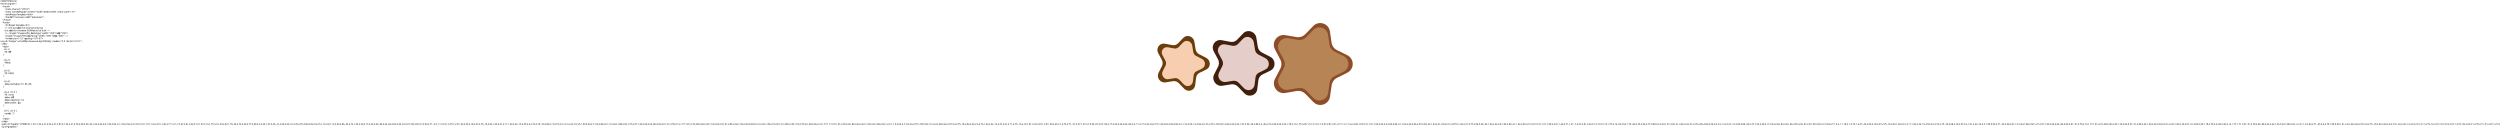
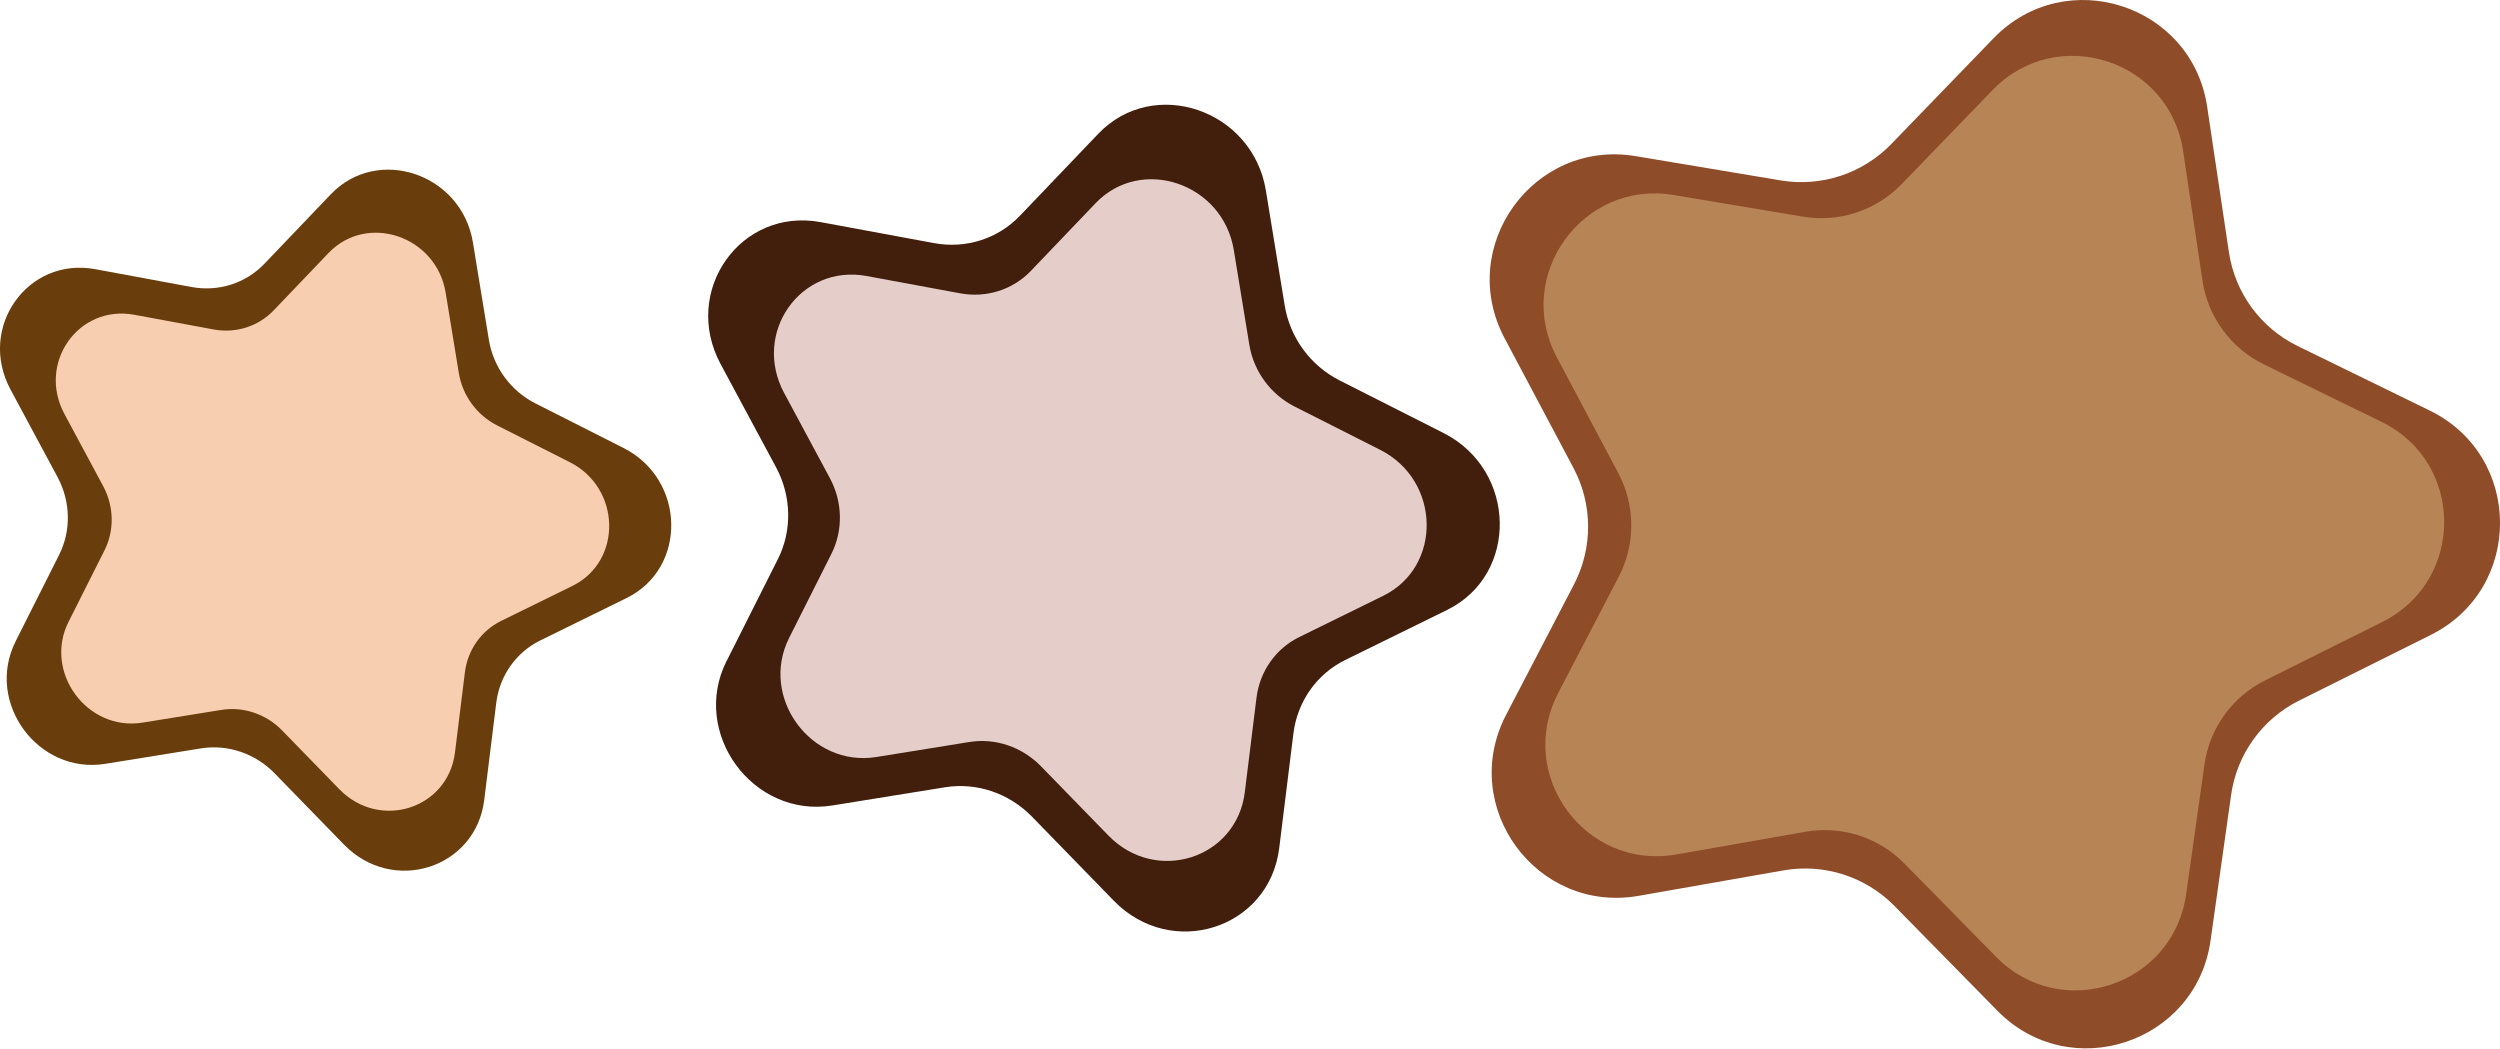
- <svg xmlns="http://www.w3.org/2000/svg" id="three-stars" viewBox="0 0 13465.51 689.84">
+ <svg xmlns="http://www.w3.org/2000/svg" id="three-stars" viewBox="0 0 1137.63 477.07">
  <defs>
    <style>
      .cls-1 {
-         letter-spacing: 0em;
+         fill: #f7ceaf;
+       }
+ 
+       .cls-1, .cls-2, .cls-3, .cls-4, .cls-5, .cls-6 {
+         stroke-width: 0px;
      }

      .cls-2 {
-         letter-spacing: .01em;
+         fill: #8f4c29;
      }

      .cls-3 {
-         letter-spacing: .01em;
+         fill: #6a3d0c;
      }

      .cls-4 {
-         letter-spacing: 0em;
+         fill: #b78456;
      }

      .cls-5 {
-         letter-spacing: .02em;
+         fill: #421f0c;
      }

      .cls-6 {
-         letter-spacing: 0em;
-       }
- 
-       .cls-7 {
-         letter-spacing: .02em;
-       }
- 
-       .cls-8 {
-         letter-spacing: .02em;
-       }
- 
-       .cls-9 {
-         letter-spacing: -.07em;
-       }
- 
-       .cls-10 {
-         letter-spacing: 0em;
-       }
- 
-       .cls-11 {
-         letter-spacing: -.04em;
-       }
- 
-       .cls-12 {
-         font-family: MyriadPro-Regular, 'Myriad Pro';
-         font-size: 12px;
-       }
- 
-       .cls-13 {
-         letter-spacing: 0em;
-       }
- 
-       .cls-14 {
-         letter-spacing: 0em;
-       }
- 
-       .cls-15 {
-         letter-spacing: -.04em;
-       }
- 
-       .cls-16 {
-         letter-spacing: .02em;
-       }
- 
-       .cls-17 {
-         fill: #f7ceaf;
-       }
- 
-       .cls-17, .cls-18, .cls-19, .cls-20, .cls-21, .cls-22 {
-         stroke-width: 0px;
-       }
- 
-       .cls-23 {
-         letter-spacing: 0em;
-       }
- 
-       .cls-24 {
-         letter-spacing: -.01em;
-       }
- 
-       .cls-25 {
-         letter-spacing: .03em;
-       }
- 
-       .cls-26 {
-         letter-spacing: 0em;
-       }
- 
-       .cls-18 {
-         fill: #8f4c29;
-       }
- 
-       .cls-27 {
-         letter-spacing: 0em;
-       }
- 
-       .cls-28 {
-         letter-spacing: 0em;
-       }
- 
-       .cls-29 {
-         letter-spacing: 0em;
-       }
- 
-       .cls-30 {
-         letter-spacing: .03em;
-       }
- 
-       .cls-19 {
-         fill: #6a3d0c;
-       }
- 
-       .cls-31 {
-         letter-spacing: 0em;
-       }
- 
-       .cls-32 {
-         letter-spacing: 0em;
-       }
- 
-       .cls-33 {
-         letter-spacing: -.04em;
-       }
- 
-       .cls-34 {
-         letter-spacing: 0em;
-       }
- 
-       .cls-20 {
-         fill: #b78456;
-       }
- 
-       .cls-35 {
-         letter-spacing: 0em;
-       }
- 
-       .cls-36 {
-         letter-spacing: -.02em;
-       }
- 
-       .cls-37 {
-         letter-spacing: .01em;
-       }
- 
-       .cls-38 {
-         letter-spacing: -.01em;
-       }
- 
-       .cls-39 {
-         letter-spacing: -.01em;
-       }
- 
-       .cls-21 {
-         fill: #421f0c;
-       }
- 
-       .cls-22 {
        fill: #e5cec9;
-       }
- 
-       .cls-40 {
-         letter-spacing: 0em;
-       }
- 
-       .cls-41 {
-         letter-spacing: -.07em;
-       }
- 
-       .cls-42 {
-         letter-spacing: 0em;
-       }
- 
-       .cls-43 {
-         letter-spacing: 0em;
      }
    </style>
  </defs>
-   <text class="cls-12" transform="translate(0 10.04)">
-     <tspan x="0" y="0">&lt;!DO</tspan>
-     <tspan class="cls-30" x="26.17" y="0">CT</tspan>
-     <tspan class="cls-29" x="39.77" y="0">Y</tspan>
-     <tspan x="46.18" y="0">PE </tspan>
-     <tspan class="cls-13" x="61.01" y="0">h</tspan>
-     <tspan x="67.62" y="0">tml&gt;</tspan>
-     <tspan x="0" y="14.4">&lt;</tspan>
-     <tspan class="cls-14" x="7.15" y="14.4">h</tspan>
-     <tspan x="13.76" y="14.4">tml lang=</tspan>
-     <tspan class="cls-43" x="62.25" y="14.4">"</tspan>
-     <tspan x="66.2" y="14.4">e</tspan>
-     <tspan class="cls-29" x="72.21" y="14.4">n</tspan>
-     <tspan x="78.79" y="14.4">"&gt;</tspan>
-     <tspan x="0" y="28.8" xml:space="preserve">    &lt;head&gt;</tspan>
-     <tspan x="0" y="43.2" xml:space="preserve">        &lt;meta charset="UTF-8"&gt;</tspan>
-     <tspan x="0" y="57.6" xml:space="preserve">        &lt;meta name=</tspan>
-     <tspan class="cls-8" x="91.44" y="57.6">"</tspan>
-     <tspan x="95.73" y="57.6">viewpo</tspan>
-     <tspan class="cls-7" x="132.57" y="57.6">r</tspan>
-     <tspan x="136.79" y="57.6">t" </tspan>
-     <tspan class="cls-10" x="147.34" y="57.6">c</tspan>
-     <tspan x="152.65" y="57.6">o</tspan>
-     <tspan class="cls-14" x="159.24" y="57.6">n</tspan>
-     <tspan class="cls-10" x="165.85" y="57.6">t</tspan>
-     <tspan x="169.75" y="57.6">e</tspan>
-     <tspan class="cls-13" x="175.76" y="57.6">n</tspan>
-     <tspan x="182.37" y="57.6">t=</tspan>
-     <tspan class="cls-8" x="193.5" y="57.6">"</tspan>
-     <tspan x="197.79" y="57.6">width=devi</tspan>
-     <tspan class="cls-34" x="255.34" y="57.6">c</tspan>
-     <tspan class="cls-30" x="260.65" y="57.6">e</tspan>
-     <tspan class="cls-40" x="267" y="57.6">-</tspan>
-     <tspan x="270.62" y="57.6">width, initial-scale=1.0"&gt;</tspan>
-     <tspan x="0" y="72" xml:space="preserve">        &lt;title&gt;</tspan>
-     <tspan class="cls-36" x="54.25" y="72">P</tspan>
-     <tspan class="cls-39" x="60.44" y="72">r</tspan>
-     <tspan class="cls-27" x="64.25" y="72">oje</tspan>
-     <tspan class="cls-2" x="79.76" y="72">c</tspan>
-     <tspan x="85.29" y="72">t</tspan>
-     <tspan class="cls-15" x="89.27" y="72"> </tspan>
-     <tspan class="cls-9" x="91.32" y="72">T</tspan>
-     <tspan class="cls-27" x="96.43" y="72">empl</tspan>
-     <tspan class="cls-13" x="122.11" y="72">a</tspan>
-     <tspan class="cls-10" x="127.85" y="72">t</tspan>
-     <tspan x="131.75" y="72">e&lt;/title&gt;</tspan>
-     <tspan x="0" y="86.4" xml:space="preserve">        &lt;link h</tspan>
-     <tspan class="cls-39" x="54.63" y="86.4">r</tspan>
-     <tspan x="58.44" y="86.4">ef=</tspan>
-     <tspan class="cls-42" x="75.11" y="86.4">"</tspan>
-     <tspan x="79.05" y="86.4">css/main.css" </tspan>
-     <tspan class="cls-31" x="147.26" y="86.4">r</tspan>
-     <tspan x="151.07" y="86.4">el="s</tspan>
-     <tspan class="cls-4" x="175.86" y="86.4">t</tspan>
-     <tspan class="cls-32" x="179.94" y="86.4" xml:space="preserve">ylesheet"&gt;        </tspan>
-     <tspan x="0" y="100.8" xml:space="preserve">    &lt;/head&gt;</tspan>
-     <tspan x="0" y="115.2" xml:space="preserve">    &lt;body&gt;</tspan>
-     <tspan x="0" y="129.6" xml:space="preserve">        &lt;h1&gt;</tspan>
-     <tspan class="cls-36" x="47.47" y="129.6">P</tspan>
-     <tspan class="cls-39" x="53.66" y="129.6">r</tspan>
-     <tspan x="57.47" y="129.6">oje</tspan>
-     <tspan class="cls-37" x="72.98" y="129.6">c</tspan>
-     <tspan x="78.51" y="129.6">t</tspan>
-     <tspan class="cls-33" x="82.49" y="129.6"> </tspan>
-     <tspan class="cls-41" x="84.54" y="129.6">T</tspan>
-     <tspan x="89.65" y="129.6">empl</tspan>
-     <tspan class="cls-14" x="115.33" y="129.6">a</tspan>
-     <tspan class="cls-10" x="121.07" y="129.6">t</tspan>
-     <tspan x="124.97" y="129.6">e&lt;/h1&gt;</tspan>
-     <tspan x="0" y="144" xml:space="preserve">        &lt;!-- link just ab</tspan>
-     <tspan class="cls-29" x="94.05" y="144">o</tspan>
-     <tspan class="cls-31" x="100.56" y="144">v</tspan>
-     <tspan x="106.21" y="144">e the closing body tag</tspan>
-     <tspan x="0" y="158.4" xml:space="preserve">        this all</tspan>
-     <tspan class="cls-29" x="52.53" y="158.4">o</tspan>
-     <tspan class="cls-10" x="59.04" y="158.4">w</tspan>
-     <tspan x="67.8" y="158.4">s </tspan>
-     <tspan class="cls-38" x="75.09" y="158.4">f</tspan>
-     <tspan x="78.44" y="158.4">or the e</tspan>
-     <tspan class="cls-13" x="116.7" y="158.4">n</tspan>
-     <tspan x="123.31" y="158.4">ti</tspan>
-     <tspan class="cls-39" x="130.09" y="158.4">r</tspan>
-     <tspan x="133.89" y="158.4">e DOM t</tspan>
-     <tspan class="cls-39" x="174.87" y="158.4">r</tspan>
-     <tspan x="178.68" y="158.4">ee </tspan>
-     <tspan class="cls-10" x="193.24" y="158.4">t</tspan>
-     <tspan x="197.14" y="158.4">o be built --&gt;</tspan>
-     <tspan x="0" y="172.8" xml:space="preserve">        &lt;!-- &lt;img s</tspan>
-     <tspan class="cls-39" x="74.15" y="172.8">r</tspan>
-     <tspan x="77.95" y="172.8">c="images/JPG_G</tspan>
-     <tspan class="cls-40" x="167.04" y="172.8">r</tspan>
-     <tspan x="170.9" y="172.8">aphi</tspan>
-     <tspan class="cls-31" x="192.98" y="172.8">c</tspan>
-     <tspan x="198.24" y="172.8">.jpg" width="200" heig</tspan>
-     <tspan class="cls-13" x="311.24" y="172.8">h</tspan>
-     <tspan x="317.85" y="172.8">t="200"&gt;</tspan>
-     <tspan x="0" y="187.2" xml:space="preserve">        &lt;img s</tspan>
-     <tspan class="cls-31" x="54.32" y="187.2">r</tspan>
-     <tspan x="58.13" y="187.2">c="images/SVG_G</tspan>
-     <tspan class="cls-40" x="149" y="187.2">r</tspan>
-     <tspan class="cls-32" x="152.87" y="187.2">aphi</tspan>
-     <tspan class="cls-39" x="174.95" y="187.2">c</tspan>
-     <tspan class="cls-27" x="180.2" y="187.2">.s</tspan>
-     <tspan class="cls-39" x="187.44" y="187.2">v</tspan>
-     <tspan x="193.09" y="187.2">g" width="200" heig</tspan>
-     <tspan class="cls-14" x="293.86" y="187.2">h</tspan>
-     <tspan class="cls-27" x="300.47" y="187.2">t="200"&gt; --&gt;</tspan>
-     <tspan x="0" y="201.6" xml:space="preserve">        &lt;?xml </tspan>
-     <tspan class="cls-31" x="53.31" y="201.6">v</tspan>
-     <tspan x="58.97" y="201.6">ersion="1.0" en</tspan>
-     <tspan class="cls-34" x="134.96" y="201.6">c</tspan>
-     <tspan x="140.26" y="201.6">oding="UTF-8"?&gt;</tspan>
-     <tspan x="0" y="216">&lt;s</tspan>
-     <tspan class="cls-39" x="11.9" y="216">v</tspan>
-     <tspan x="17.56" y="216">g id="badge" xmlns="</tspan>
-     <tspan class="cls-13" x="127.27" y="216">h</tspan>
-     <tspan x="133.88" y="216">ttp://</tspan>
-     <tspan class="cls-3" x="159.37" y="216">ww</tspan>
-     <tspan class="cls-11" x="177.32" y="216">w</tspan>
-     <tspan class="cls-27" x="185.68" y="216">.w3.o</tspan>
-     <tspan class="cls-43" x="212.23" y="216">r</tspan>
-     <tspan class="cls-32" x="216.06" y="216">g/2000/s</tspan>
-     <tspan class="cls-31" x="260.37" y="216">v</tspan>
-     <tspan class="cls-32" x="266.02" y="216">g" view</tspan>
-     <tspan class="cls-35" x="302.74" y="216">B</tspan>
-     <tspan class="cls-24" x="309.29" y="216">o</tspan>
-     <tspan class="cls-27" x="315.71" y="216">x="0 0 166.69 167.01"&gt;</tspan>
-     <tspan x="0" y="230.4" xml:space="preserve">  &lt;de</tspan>
-     <tspan class="cls-26" x="25.02" y="230.4">f</tspan>
-     <tspan x="28.42" y="230.4">s&gt;</tspan>
-     <tspan x="0" y="244.8" xml:space="preserve">    &lt;s</tspan>
-     <tspan class="cls-4" x="22.08" y="244.8">t</tspan>
-     <tspan x="26.16" y="244.8">yle&gt;</tspan>
-     <tspan x="0" y="259.2" xml:space="preserve">      .cls-1 {</tspan>
-     <tspan x="0" y="273.6" xml:space="preserve">        fill: #ff</tspan>
-     <tspan class="cls-25" x="50.28" y="273.6">f</tspan>
-     <tspan class="cls-27" x="54.17" y="273.6">;</tspan>
-     <tspan x="0" y="288" xml:space="preserve">      }</tspan>
-     <tspan x="0" y="316.8" xml:space="preserve">      .cls-2 {</tspan>
-     <tspan x="0" y="331.2" xml:space="preserve">        fill: </tspan>
-     <tspan class="cls-31" x="37.32" y="331.2">r</tspan>
-     <tspan x="41.12" y="331.2">ed;</tspan>
-     <tspan x="0" y="345.6" xml:space="preserve">      }</tspan>
-     <tspan x="0" y="374.4" xml:space="preserve">      .cls-3 {</tspan>
-     <tspan x="0" y="388.8" xml:space="preserve">        fill: #999;</tspan>
-     <tspan x="0" y="403.2" xml:space="preserve">      }</tspan>
-     <tspan x="0" y="432" xml:space="preserve">      .cls-4 {</tspan>
-     <tspan x="0" y="446.4" xml:space="preserve">        st</tspan>
-     <tspan class="cls-39" x="29.08" y="446.4">r</tspan>
-     <tspan x="32.88" y="446.4">ok</tspan>
-     <tspan class="cls-30" x="45.09" y="446.4">e</tspan>
-     <tspan class="cls-16" x="51.44" y="446.4">-</tspan>
-     <tspan x="55.34" y="446.4">dasha</tspan>
-     <tspan class="cls-6" x="85.09" y="446.4">r</tspan>
-     <tspan class="cls-23" x="89.06" y="446.4">r</tspan>
-     <tspan class="cls-43" x="92.93" y="446.4">a</tspan>
-     <tspan class="cls-5" x="98.61" y="446.4">y</tspan>
-     <tspan class="cls-27" x="104.55" y="446.4">: 0 0 .86 .86;</tspan>
-     <tspan x="0" y="460.8" xml:space="preserve">      }</tspan>
-     <tspan x="0" y="489.6" xml:space="preserve">      .cls-4, .cls-5 {</tspan>
-     <tspan x="0" y="504" xml:space="preserve">        fill: none;</tspan>
-     <tspan x="0" y="518.4" xml:space="preserve">        st</tspan>
-     <tspan class="cls-39" x="29.08" y="518.4">r</tspan>
-     <tspan x="32.88" y="518.4">oke: #ff</tspan>
-     <tspan class="cls-25" x="69.09" y="518.4">f</tspan>
-     <tspan x="72.98" y="518.4">;</tspan>
-     <tspan x="0" y="532.8" xml:space="preserve">        st</tspan>
-     <tspan class="cls-39" x="29.08" y="532.8">r</tspan>
-     <tspan x="32.88" y="532.8">ok</tspan>
-     <tspan class="cls-30" x="45.09" y="532.8">e</tspan>
-     <tspan class="cls-27" x="51.44" y="532.8">-mi</tspan>
-     <tspan class="cls-10" x="67.94" y="532.8">t</tspan>
-     <tspan x="71.84" y="532.8">e</tspan>
-     <tspan class="cls-35" x="77.85" y="532.8">r</tspan>
-     <tspan x="81.83" y="532.8">limit: 10;</tspan>
-     <tspan x="0" y="547.2" xml:space="preserve">        st</tspan>
-     <tspan class="cls-39" x="29.08" y="547.2">r</tspan>
-     <tspan x="32.88" y="547.2">ok</tspan>
-     <tspan class="cls-30" x="45.09" y="547.2">e</tspan>
-     <tspan class="cls-40" x="51.44" y="547.2">-</tspan>
-     <tspan x="55.07" y="547.2">width: .5</tspan>
-     <tspan class="cls-24" x="97.77" y="547.2">p</tspan>
-     <tspan x="104.43" y="547.2">x;</tspan>
-     <tspan x="0" y="561.6" xml:space="preserve">      }</tspan>
-     <tspan x="0" y="590.4" xml:space="preserve">      .cls-5, .cls-6 {</tspan>
-     <tspan x="0" y="604.8" xml:space="preserve">        opaci</tspan>
-     <tspan class="cls-4" x="47.73" y="604.8">t</tspan>
-     <tspan class="cls-5" x="51.81" y="604.8">y</tspan>
-     <tspan class="cls-27" x="57.75" y="604.8">: .7;</tspan>
-     <tspan x="0" y="619.2" xml:space="preserve">      }</tspan>
-     <tspan x="0" y="633.6" xml:space="preserve">    &lt;/s</tspan>
-     <tspan class="cls-4" x="26.2" y="633.6">t</tspan>
-     <tspan class="cls-32" x="30.28" y="633.6">yle&gt;</tspan>
-     <tspan x="0" y="648" xml:space="preserve">  &lt;/de</tspan>
-     <tspan class="cls-1" x="29.14" y="648">f</tspan>
-     <tspan x="32.53" y="648">s&gt;</tspan>
-     <tspan x="0" y="662.4" xml:space="preserve">  &lt;p</tspan>
-     <tspan class="cls-13" x="19.07" y="662.4">a</tspan>
-     <tspan x="24.8" y="662.4">th id="bgci</tspan>
-     <tspan class="cls-39" x="80.47" y="662.4">r</tspan>
-     <tspan x="84.27" y="662.4">cle" d=</tspan>
-     <tspan class="cls-40" x="119" y="662.4">"</tspan>
-     <tspan x="122.99" y="662.4">M80.91,1.81c1.34-2.41,3.53-2.41,4.87,0,1.34,2.41,3.76,2.56,5.39,.34,1.63-2.22,3.8-1.95,4.83,.61,1.02,2.56,3.41,3.01,5.31,1.01,1.9-2,4.01-1.46,4.71,1.21,.7,2.67,3.01,3.42,5.14,1.67,2.13-1.75,4.16-.94,4.52,1.79,.36,2.73,2.56,3.77,4.89,2.3,2.33-1.47,4.25-.41,4.26,2.34,.01,2.76,2.07,4.06,4.56,2.9,2.5-1.16,4.27,.12,3.93,2.86-.33,2.74,1.54,4.29,4.17,3.44,2.62-.84,4.22,.66,3.54,3.33-.67,2.67,.99,4.45,3.7,3.94,2.71-.5,4.1,1.18,3.1,3.75-1,2.57,.43,4.53,3.18,4.37,2.75-.16,3.92,1.69,2.61,4.11-1.32,2.42-.15,4.55,2.6,4.74,2.75,.18,3.68,2.17,2.07,4.4-1.61,2.24-.72,4.5,1.99,5.03,2.7,.53,3.38,2.61,1.5,4.63-1.88,2.02-1.27,4.37,1.34,5.23,2.62,.86,3.03,3.01,.91,4.78-2.12,1.77-1.81,4.18,.68,5.36,2.49,1.18,2.63,3.37,.31,4.85-2.32,1.49-2.32,3.92,0,5.41,2.32,1.49,2.18,3.67-.31,4.85-2.49,1.18-2.79,3.6-.68,5.36,2.12,1.77,1.71,3.91-.91,4.78-2.62,.86-3.22,3.22-1.34,5.23,1.88,2.02,1.2,4.1-1.5,4.63-2.7,.53-3.6,2.79-1.99,5.03,1.61,2.24,.68,4.22-2.07,4.4-2.75,.18-3.92,2.32-2.6,4.74,1.32,2.42,.14,4.27-2.61,4.11-2.75-.16-4.18,1.81-3.18,4.37,1,2.57-.39,4.25-3.1,3.75-2.71-.51-4.37,1.27-3.7,3.94,.67,2.67-.92,4.17-3.54,3.33-2.62-.84-4.5,.71-4.17,3.44,.33,2.74-1.44,4.02-3.93,2.86-2.5-1.16-4.55,.14-4.56,2.9-.01,2.76-1.93,3.81-4.26,2.34-2.33-1.47-4.53-.43-4.89,2.3-.36,2.73-2.39,3.54-4.52,1.79-2.13-1.75-4.45-1-5.14,1.67-.7,2.67-2.81,3.21-4.71,1.21-1.9-2-4.28-1.54-5.31,1.01-1.03,2.56-3.2,2.83-4.83,.61-1.63-2.22-4.06-2.07-5.39,.34-1.34,2.41-3.53,2.41-4.87,0-1.34-2.41-3.77-2.56-5.39-.34-1.63,2.22-3.8,1.95-4.83-.61-1.02-2.56-3.41-3.01-5.31-1.01-1.89,2-4.01,1.46-4.71-1.21-.7-2.67-3.01-3.42-5.14-1.67-2.13,1.75-4.16,.94-4.52-1.79-.36-2.73-2.56-3.77-4.89-2.3-2.33,1.47-4.25,.41-4.26-2.34-.01-2.76-2.06-4.06-4.56-2.9-2.5,1.16-4.27-.12-3.94-2.86,.33-2.74-1.54-4.29-4.17-3.44-2.62,.84-4.22-.66-3.55-3.33,.67-2.67-.99-4.45-3.7-3.94-2.71,.5-4.1-1.18-3.1-3.75,1-2.57-.43-4.53-3.18-4.37-2.75,.16-3.92-1.69-2.61-4.11,1.32-2.42,.15-4.55-2.6-4.74-2.75-.18-3.68-2.16-2.07-4.4,1.61-2.24,.72-4.5-1.99-5.03-2.71-.53-3.38-2.61-1.5-4.63,1.88-2.02,1.27-4.37-1.35-5.23-2.62-.86-3.03-3.01-.91-4.78,2.12-1.77,1.81-4.18-.68-5.36-2.49-1.18-2.62-3.37-.31-4.85,2.32-1.49,2.32-3.92,0-5.41-2.32-1.49-2.18-3.67,.31-4.85,2.49-1.18,2.79-3.6,.68-5.36-2.12-1.77-1.71-3.91,.91-4.78,2.62-.86,3.22-3.22,1.35-5.23-1.88-2.02-1.2-4.1,1.5-4.63,2.71-.53,3.6-2.79,1.99-5.03-1.61-2.24-.68-4.22,2.07-4.4,2.75-.18,3.92-2.32,2.6-4.74-1.32-2.42-.14-4.27,2.61-4.11,2.75,.16,4.18-1.81,3.18-4.37-1-2.57,.39-4.25,3.1-3.75,2.71,.51,4.37-1.27,3.7-3.94-.67-2.67,.92-4.17,3.55-3.33,2.63,.84,4.5-.71,4.17-3.45-.33-2.74,1.44-4.02,3.94-2.86,2.5,1.16,4.55-.14,4.56-2.9,.01-2.76,1.93-3.81,4.26-2.34,2.33,1.47,4.53,.43,4.89-2.3,.36-2.73,2.39-3.54,4.52-1.79,2.13,1.75,4.44,1,5.14-1.67,.7-2.67,2.82-3.21,4.71-1.21,1.9,2,4.28,1.54,5.31-1.01,1.03-2.56,3.2-2.83,4.83-.61,1.63,2.22,4.06,2.07,5.39-.34Z"/&gt;</tspan>
-     <tspan x="0" y="676.8" xml:space="preserve">  &lt;g id=</tspan>
-     <tspan class="cls-31" x="38.22" y="676.8">"</tspan>
-     <tspan class="cls-34" x="42.14" y="676.8">g</tspan>
-     <tspan class="cls-39" x="48.78" y="676.8">r</tspan>
-     <tspan x="52.58" y="676.8">ey</tspan>
-     <tspan class="cls-34" x="64.25" y="676.8">t</tspan>
-     <tspan class="cls-28" x="68.15" y="676.8">e</tspan>
-     <tspan class="cls-37" x="74.12" y="676.8">x</tspan>
-     <tspan x="79.83" y="676.8">t"&gt;</tspan>
-   </text>
  <g id="_large-star_" data-name="&amp;lt;large-star&amp;gt;">
-     <path id="_star-4_" data-name="&amp;lt;star-4&amp;gt;" class="cls-18" d="M6867.48,424.44l28.71-54.84c8.04-15.35,8.01-33.68-.08-49l-28.9-54.74c-20.37-38.59,12.35-83.79,55.37-76.49l61.03,10.36c17.08,2.9,34.5-2.79,46.58-15.22l43.13-44.4c30.41-31.3,83.51-14.15,89.86,29.03l9.01,61.24c2.52,17.14,13.32,31.95,28.87,39.59l55.55,27.3c39.17,19.25,39.26,75.05.16,94.43l-55.46,27.49c-15.53,7.7-26.27,22.54-28.73,39.69l-8.8,61.27c-6.2,43.2-59.24,60.53-89.76,29.33l-43.28-44.25c-12.12-12.39-29.55-18.02-46.63-15.06l-60.99,10.57c-43,7.45-75.87-37.64-55.63-76.3Z" />
-     <path id="_star-3_" data-name="&amp;lt;star-3&amp;gt;" class="cls-20" d="M6889.43,415.32l25.59-48.88c7.16-13.69,7.14-30.02-.07-43.68l-25.76-48.8c-18.16-34.4,11.01-74.69,49.36-68.18l54.4,9.23c15.23,2.59,30.76-2.49,41.52-13.57l38.45-39.58c27.11-27.9,74.44-12.61,80.1,25.87l8.03,54.59c2.25,15.28,11.87,28.48,25.74,35.29l49.52,24.33c34.91,17.16,35,66.9.14,84.18l-49.44,24.5c-13.84,6.86-23.42,20.09-25.61,35.38l-7.84,54.62c-5.53,38.51-52.81,53.96-80.01,26.15l-38.58-39.45c-10.8-11.04-26.35-16.06-41.57-13.43l-54.37,9.42c-38.33,6.64-67.64-33.55-49.59-68.01Z" />
+     <path id="_star-4_" data-name="&amp;lt;star-4&amp;gt;" class="cls-2" d="M685.34,325.32l30.9-59.36c8.65-16.62,8.57-36.43-.21-52.97l-31.38-59.11c-22.12-41.67,13.14-90.62,59.67-82.83l66,11.05c18.48,3.09,37.29-3.11,50.32-16.57l46.52-48.11c32.79-33.92,90.24-15.51,97.22,31.15l9.89,66.18c2.77,18.53,14.48,34.51,31.31,42.73l60.13,29.37c42.39,20.71,42.63,81.03.41,102.08l-59.89,29.86c-16.77,8.36-28.35,24.43-30.96,42.98l-9.36,66.26c-6.6,46.71-63.89,65.59-96.96,31.94l-46.9-47.73c-13.13-13.36-32-19.41-50.45-16.17l-65.91,11.58c-46.47,8.16-82.12-40.5-60.34-82.35Z" />
+     <path id="_star-3_" data-name="&amp;lt;star-3&amp;gt;" class="cls-4" d="M709.04,315.4l27.55-52.91c7.71-14.81,7.64-32.47-.19-47.22l-27.97-52.69c-19.72-37.15,11.71-80.78,53.19-73.84l58.83,9.85c16.47,2.76,33.24-2.77,44.85-14.77l41.47-42.88c29.23-30.23,80.44-13.82,86.66,27.77l8.82,59c2.47,16.52,12.91,30.76,27.91,38.09l53.6,26.18c37.79,18.46,38,72.24.37,91l-53.39,26.62c-14.95,7.45-25.27,21.78-27.6,38.32l-8.34,59.07c-5.88,41.64-56.96,58.47-86.43,28.47l-41.81-42.55c-11.71-11.91-28.52-17.3-44.97-14.41l-58.75,10.32c-41.42,7.28-73.21-36.1-53.79-73.41Z" />
  </g>
  <g id="_medium-star_" data-name="&amp;lt;medium-star&amp;gt;">
-     <path id="_star-2_" data-name="&amp;lt;star-2&amp;gt;" class="cls-21" d="M6539.45,401.02l21.7-42.88c6.08-12,5.82-26.45-.69-38.64l-23.25-43.54c-16.39-30.69,8.56-65.92,42.23-59.61l47.76,8.95c13.37,2.51,26.89-1.76,36.15-11.41l33.09-34.46c23.33-24.29,64.98-10.09,70.49,24.04l7.81,48.41c2.19,13.55,10.8,25.37,23.04,31.59l43.7,22.24c30.81,15.68,31.6,59.69,1.34,74.47l-42.93,20.97c-12.02,5.87-20.21,17.44-21.91,30.93l-6.08,48.21c-4.28,33.98-45.45,46.97-69.67,21.98l-34.34-35.45c-9.61-9.92-23.29-14.59-36.58-12.48l-47.46,7.55c-33.46,5.32-59.69-30.65-44.39-60.88Z" />
-     <path id="_star-1_" data-name="&amp;lt;star-1&amp;gt;" class="cls-22" d="M6565.78,391.33l17.89-35.35c5.01-9.9,4.79-21.81-.57-31.86l-19.17-35.9c-13.52-25.31,7.06-54.35,34.82-49.15l39.37,7.38c11.02,2.07,22.17-1.45,29.81-9.4l27.28-28.41c19.23-20.03,53.58-8.32,58.12,19.82l6.44,39.91c1.8,11.17,8.91,20.92,18.99,26.05l36.03,18.34c25.4,12.93,26.06,49.21,1.1,61.4l-35.39,17.29c-9.91,4.84-16.67,14.38-18.07,25.5l-5.01,39.75c-3.53,28.02-37.48,38.73-57.44,18.12l-28.32-29.23c-7.93-8.18-19.21-12.03-30.16-10.29l-39.13,6.23c-27.59,4.39-49.22-25.28-36.6-50.2Z" />
+     <path id="_star-2_" data-name="&amp;lt;star-2&amp;gt;" class="cls-5" d="M330.64,300.82l23.35-46.41c6.54-12.99,6.22-28.61-.85-41.78l-25.25-47.01c-17.8-33.14,9.09-71.29,45.5-64.55l51.65,9.56c14.46,2.68,29.06-1.97,39.05-12.42l35.68-37.34c25.16-26.32,70.23-11.07,76.27,25.82l8.57,52.32c2.4,14.65,11.74,27.4,24.98,34.1l47.3,23.94c33.35,16.87,34.31,64.45,1.63,80.5l-46.35,22.77c-12.98,6.38-21.81,18.9-23.61,33.5l-6.45,52.13c-4.55,36.75-49.02,50.9-75.26,23.94l-37.22-38.24c-10.42-10.71-25.22-15.72-39.58-13.4l-51.29,8.28c-36.16,5.84-64.61-32.99-48.15-65.71Z" />
+     <path id="_star-1_" data-name="&amp;lt;star-1&amp;gt;" class="cls-6" d="M359.09,290.28l19.25-38.26c5.39-10.71,5.13-23.59-.7-34.44l-20.82-38.76c-14.68-27.33,7.5-58.78,37.52-53.22l42.59,7.88c11.92,2.21,23.96-1.62,32.2-10.24l29.42-30.78c20.74-21.7,57.9-9.12,62.89,21.29l7.07,43.14c1.98,12.08,9.68,22.59,20.6,28.11l39,19.73c27.5,13.91,28.29,53.14,1.35,66.38l-38.22,18.78c-10.7,5.26-17.98,15.58-19.47,27.62l-5.32,42.98c-3.75,30.3-40.42,41.97-62.05,19.74l-30.69-31.53c-8.59-8.83-20.79-12.96-32.63-11.05l-42.29,6.83c-29.81,4.81-53.27-27.2-39.7-54.18Z" />
  </g>
  <g id="_small-star_" data-name="&amp;lt;small-star&amp;gt;">
-     <path id="_star-2_-2" data-name="&amp;lt;star-2&amp;gt;" class="cls-19" d="M6240.2,392.03l18.4-36.36c5.15-10.18,4.93-22.43-.59-32.77l-19.72-36.92c-13.9-26.03,7.26-55.9,35.81-50.54l40.49,7.59c11.34,2.13,22.8-1.49,30.65-9.67l28.06-29.22c19.78-20.6,55.1-8.55,59.77,20.39l6.63,41.05c1.85,11.49,9.16,21.51,19.53,26.79l37.06,18.86c26.12,13.3,26.8,50.61,1.13,63.14l-36.4,17.78c-10.19,4.98-17.14,14.79-18.58,26.23l-5.15,40.87c-3.63,28.82-38.54,39.83-59.07,18.64l-29.12-30.06c-8.15-8.42-19.75-12.37-31.02-10.58l-40.24,6.4c-28.37,4.51-50.62-25.99-37.64-51.62Z" />
-     <path id="_star-1_-2" data-name="&amp;lt;star-1&amp;gt;" class="cls-17" d="M6262.52,383.8l15.17-29.98c4.25-8.39,4.07-18.5-.49-27.02l-16.26-30.44c-11.46-21.46,5.99-46.09,29.52-41.67l33.39,6.26c9.35,1.75,18.8-1.23,25.27-7.97l23.13-24.09c16.31-16.98,45.43-7.05,49.28,16.81l5.46,33.84c1.53,9.48,7.55,17.74,16.11,22.09l30.55,15.55c21.54,10.96,22.09,41.73.94,52.06l-30.01,14.66c-8.4,4.1-14.13,12.19-15.32,21.63l-4.25,33.7c-3,23.76-31.78,32.84-48.71,15.37l-24.01-24.79c-6.72-6.94-16.29-10.2-25.57-8.72l-33.18,5.28c-23.39,3.72-41.73-21.43-31.04-42.57Z" />
+     <path id="_star-2_-2" data-name="&amp;lt;star-2&amp;gt;" class="cls-3" d="M7.1,291.85l19.8-39.35c5.54-11.02,5.27-24.26-.72-35.42l-21.41-39.86c-15.09-28.1,7.71-60.45,38.58-54.73l43.8,8.11c12.26,2.27,24.64-1.67,33.12-10.53l30.26-31.66c21.33-22.32,59.55-9.38,64.67,21.89l7.27,44.36c2.03,12.42,9.96,23.23,21.18,28.91l40.11,20.3c28.28,14.31,29.1,54.65,1.38,68.26l-39.3,19.31c-11,5.41-18.49,16.03-20.02,28.4l-5.47,44.2c-3.86,31.16-41.57,43.16-63.81,20.3l-31.56-32.42c-8.83-9.08-21.38-13.33-33.56-11.36l-43.49,7.02c-30.66,4.95-54.78-27.97-40.82-55.72Z" />
+     <path id="_star-1_-2" data-name="&amp;lt;star-1&amp;gt;" class="cls-1" d="M31.22,282.9l16.33-32.45c4.57-9.08,4.35-20.01-.59-29.21l-17.65-32.87c-12.44-23.17,6.36-49.84,31.81-45.13l36.11,6.68c10.11,1.87,20.32-1.38,27.3-8.68l24.95-26.1c17.59-18.4,49.1-7.74,53.32,18.05l5.99,36.58c1.68,10.24,8.21,19.15,17.47,23.84l33.07,16.73c23.31,11.8,23.99,45.06,1.14,56.28l-32.41,15.92c-9.07,4.46-15.25,13.21-16.51,23.42l-4.51,36.45c-3.18,25.69-34.27,35.58-52.62,16.74l-26.02-26.74c-7.28-7.48-17.63-10.99-27.67-9.37l-35.86,5.79c-25.28,4.08-45.17-23.07-33.66-45.94Z" />
  </g>
</svg>
